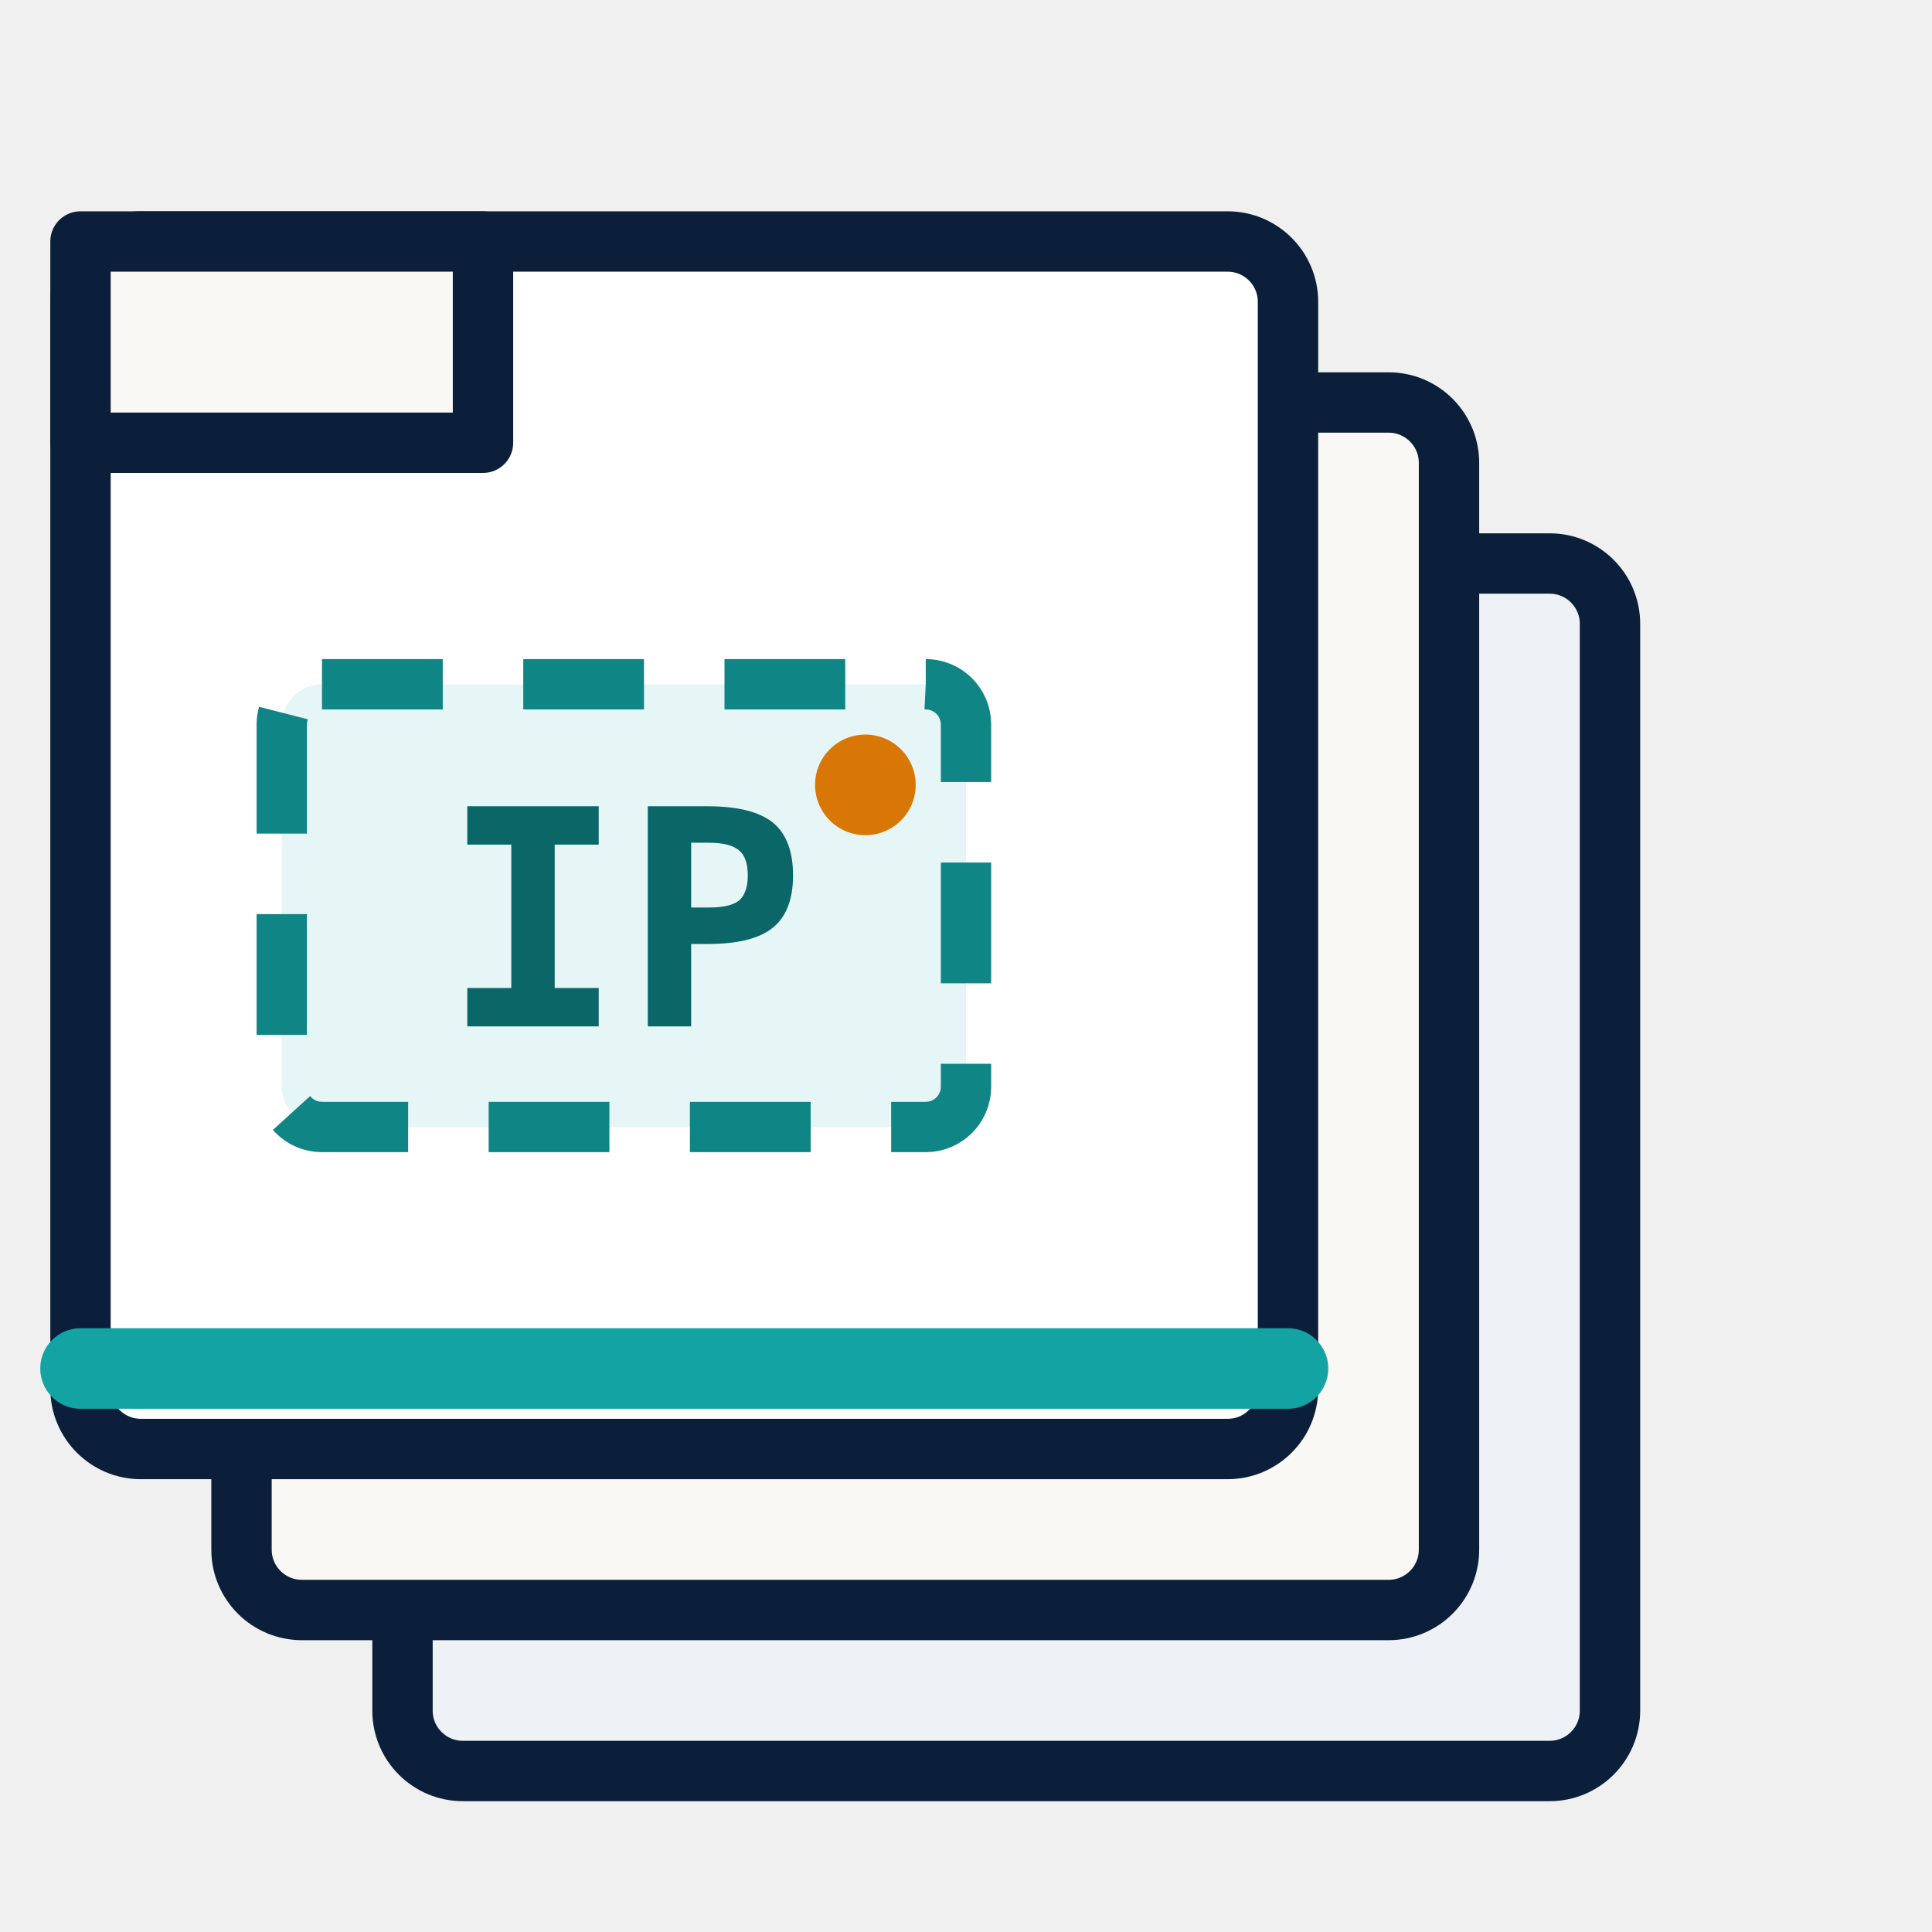
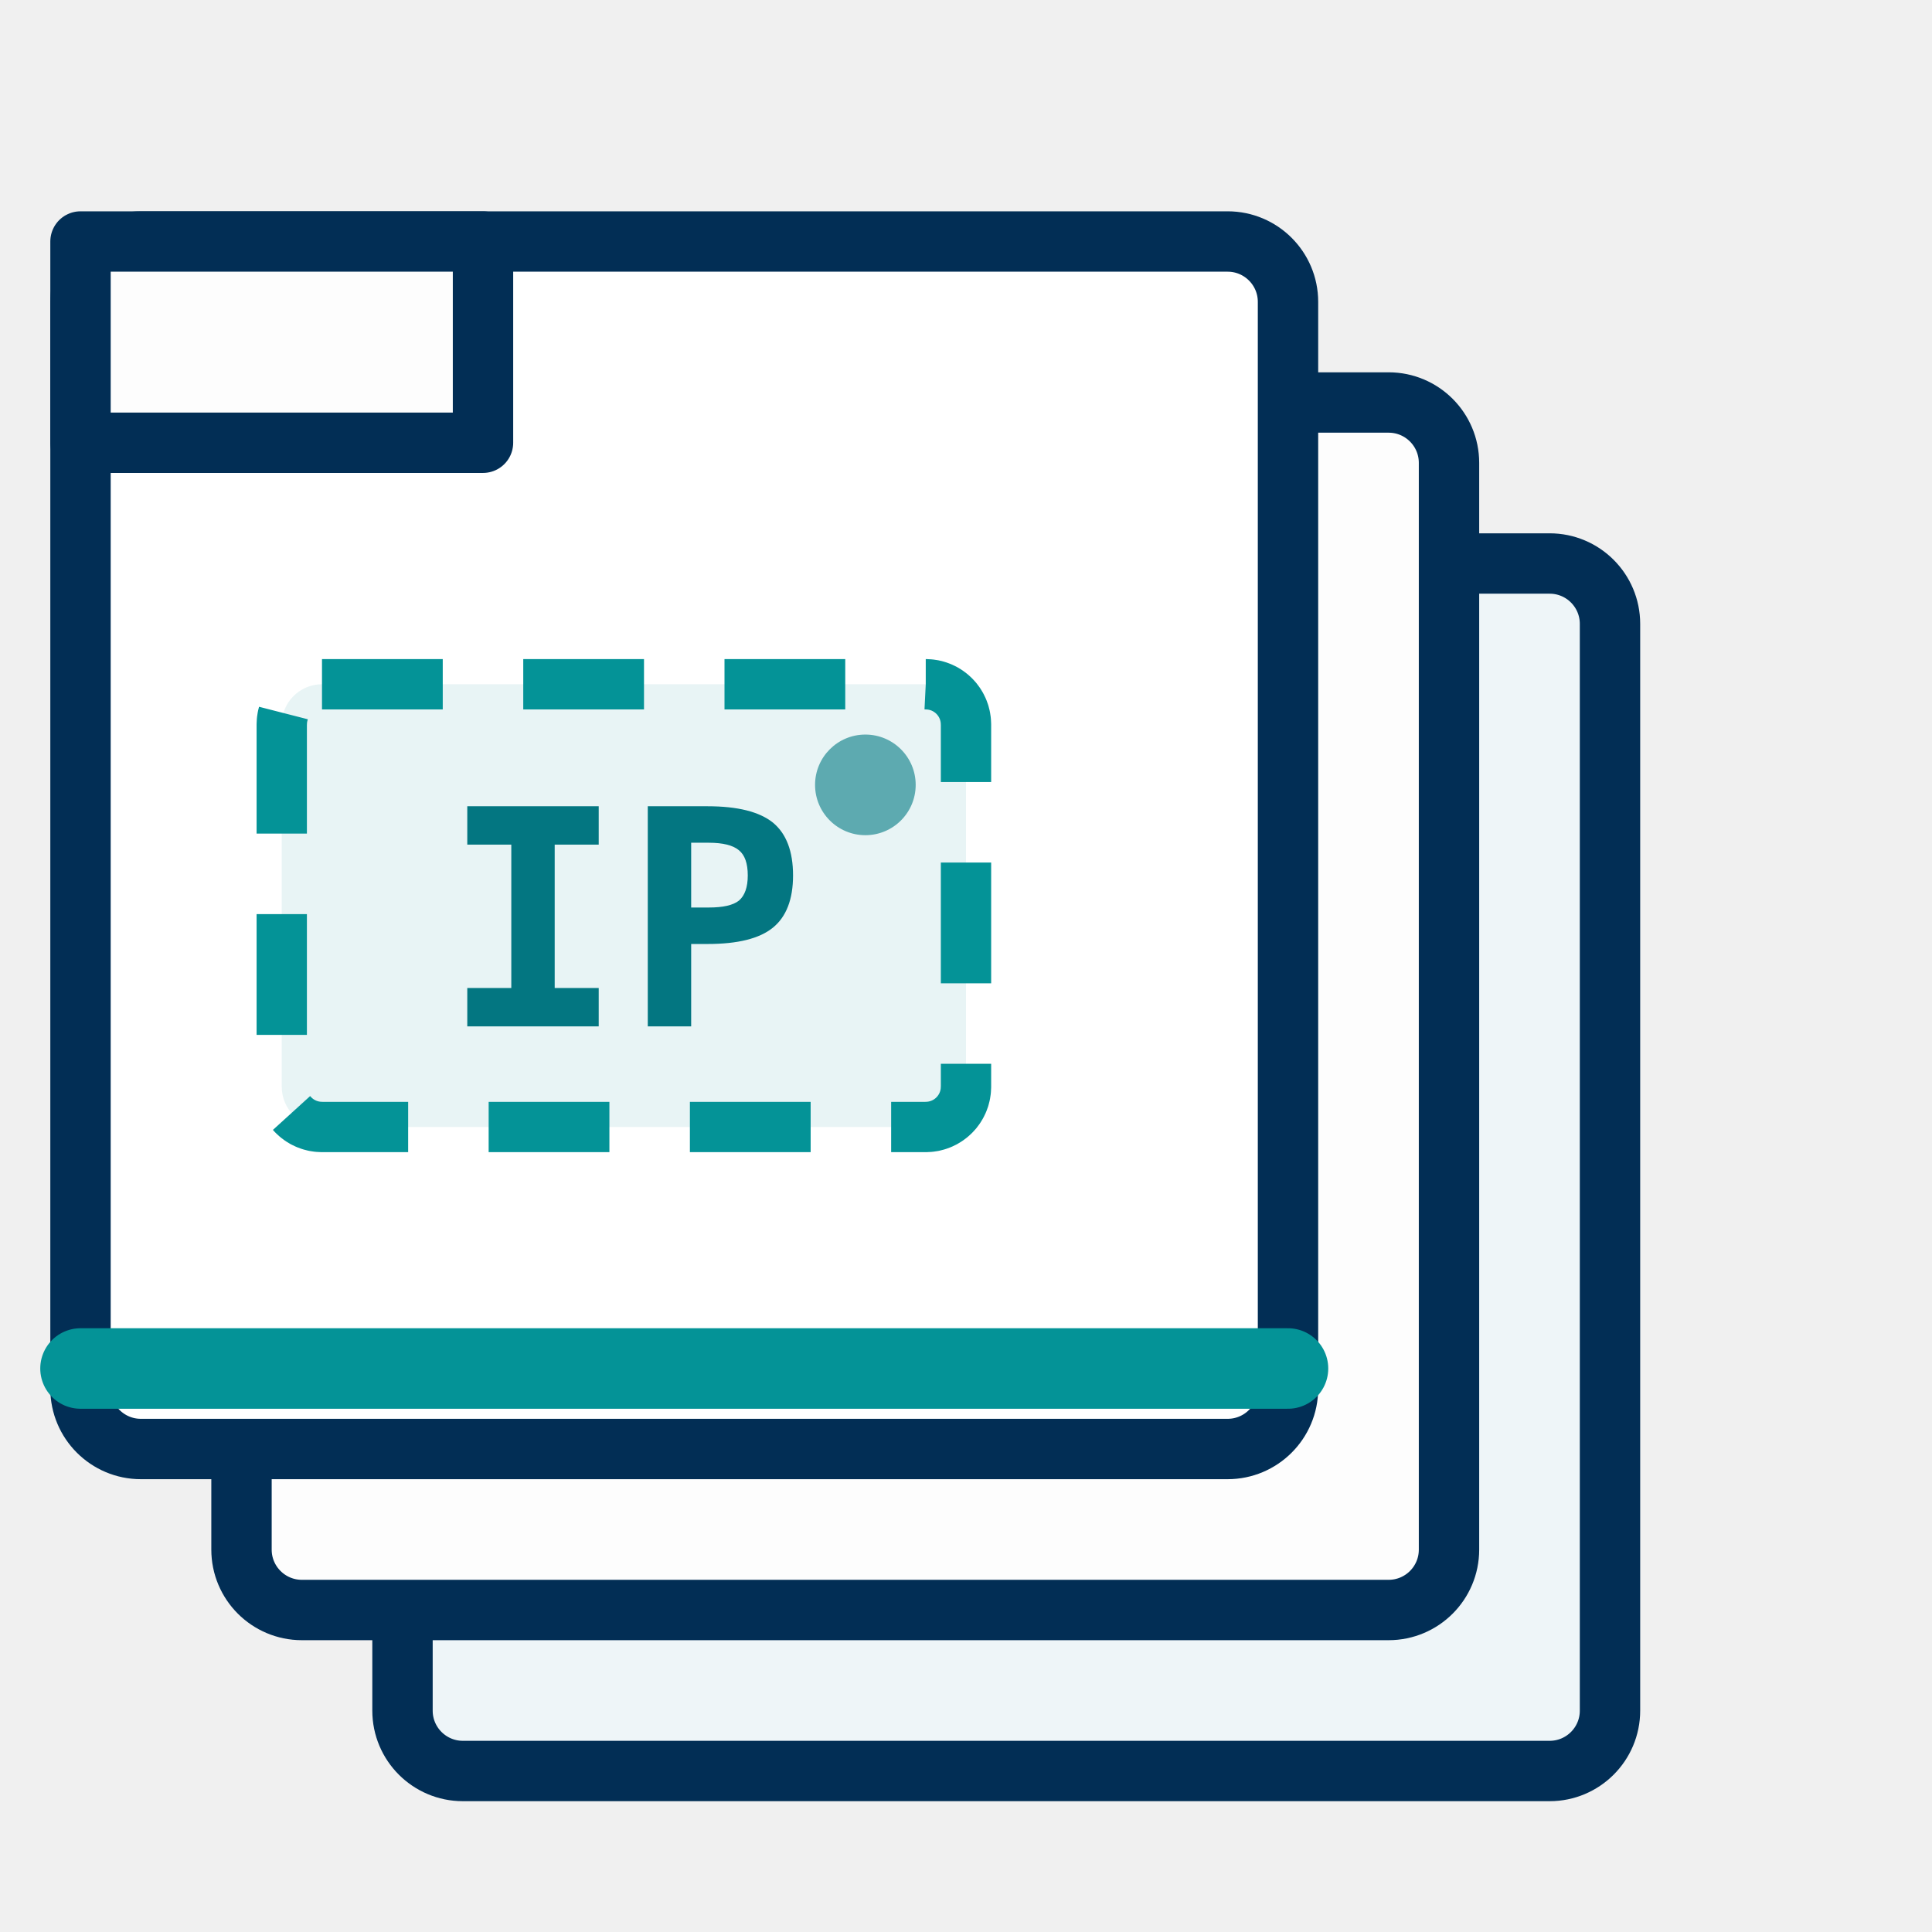
<svg xmlns="http://www.w3.org/2000/svg" viewBox="0 0 48 48" fill="none">
-   <rect x="10" y="14" width="30" height="30" rx="1.5" fill="#eef2f6" stroke="#0b1f3a" stroke-width="1.5" />
-   <rect x="6" y="10" width="30" height="30" rx="1.5" fill="#faf8f4" stroke="#0b1f3a" stroke-width="1.5" />
-   <rect x="2" y="6" width="30" height="30" rx="1.5" fill="#ffffff" stroke="#0b1f3a" stroke-width="1.5" />
-   <path d="M2 6h10v5H2V6Z" fill="#faf8f4" stroke="#0b1f3a" stroke-width="1.5" stroke-linejoin="round" />
-   <rect x="7" y="17" width="17" height="11" rx="1" fill="#e6f6f6" stroke="#0f8585" stroke-width="1.25" stroke-dasharray="3 2" />
-   <circle cx="21.5" cy="19.5" r="1.25" fill="#d97706" />
-   <text x="15.5" y="25.5" fill="#0b6767" font-size="7.5" font-weight="700" font-family="monospace" text-anchor="middle">IP</text>
-   <path d="M2 34h30" stroke="#14a3a3" stroke-width="2" stroke-linecap="round" />
+   <rect x="10" y="14" width="30" height="30" rx="1.5" fill="#eef5f8" stroke="#022E55" stroke-width="1.5" />
+   <rect x="6" y="10" width="30" height="30" rx="1.5" fill="#FDFDFD" stroke="#022E55" stroke-width="1.5" />
+   <rect x="2" y="6" width="30" height="30" rx="1.5" fill="#ffffff" stroke="#022E55" stroke-width="1.5" />
+   <path d="M2 6h10v5H2V6Z" fill="#FDFDFD" stroke="#022E55" stroke-width="1.5" stroke-linejoin="round" />
+   <rect x="7" y="17" width="17" height="11" rx="1" fill="#e8f4f5" stroke="#049397" stroke-width="1.25" stroke-dasharray="3 2" />
+   <circle cx="21.5" cy="19.5" r="1.25" fill="#5DAAB0" />
+   <text x="15.5" y="25.5" fill="#037681" font-size="7.5" font-weight="700" font-family="monospace" text-anchor="middle">IP</text>
+   <path d="M2 34h30" stroke="#049397" stroke-width="2" stroke-linecap="round" />
</svg>
